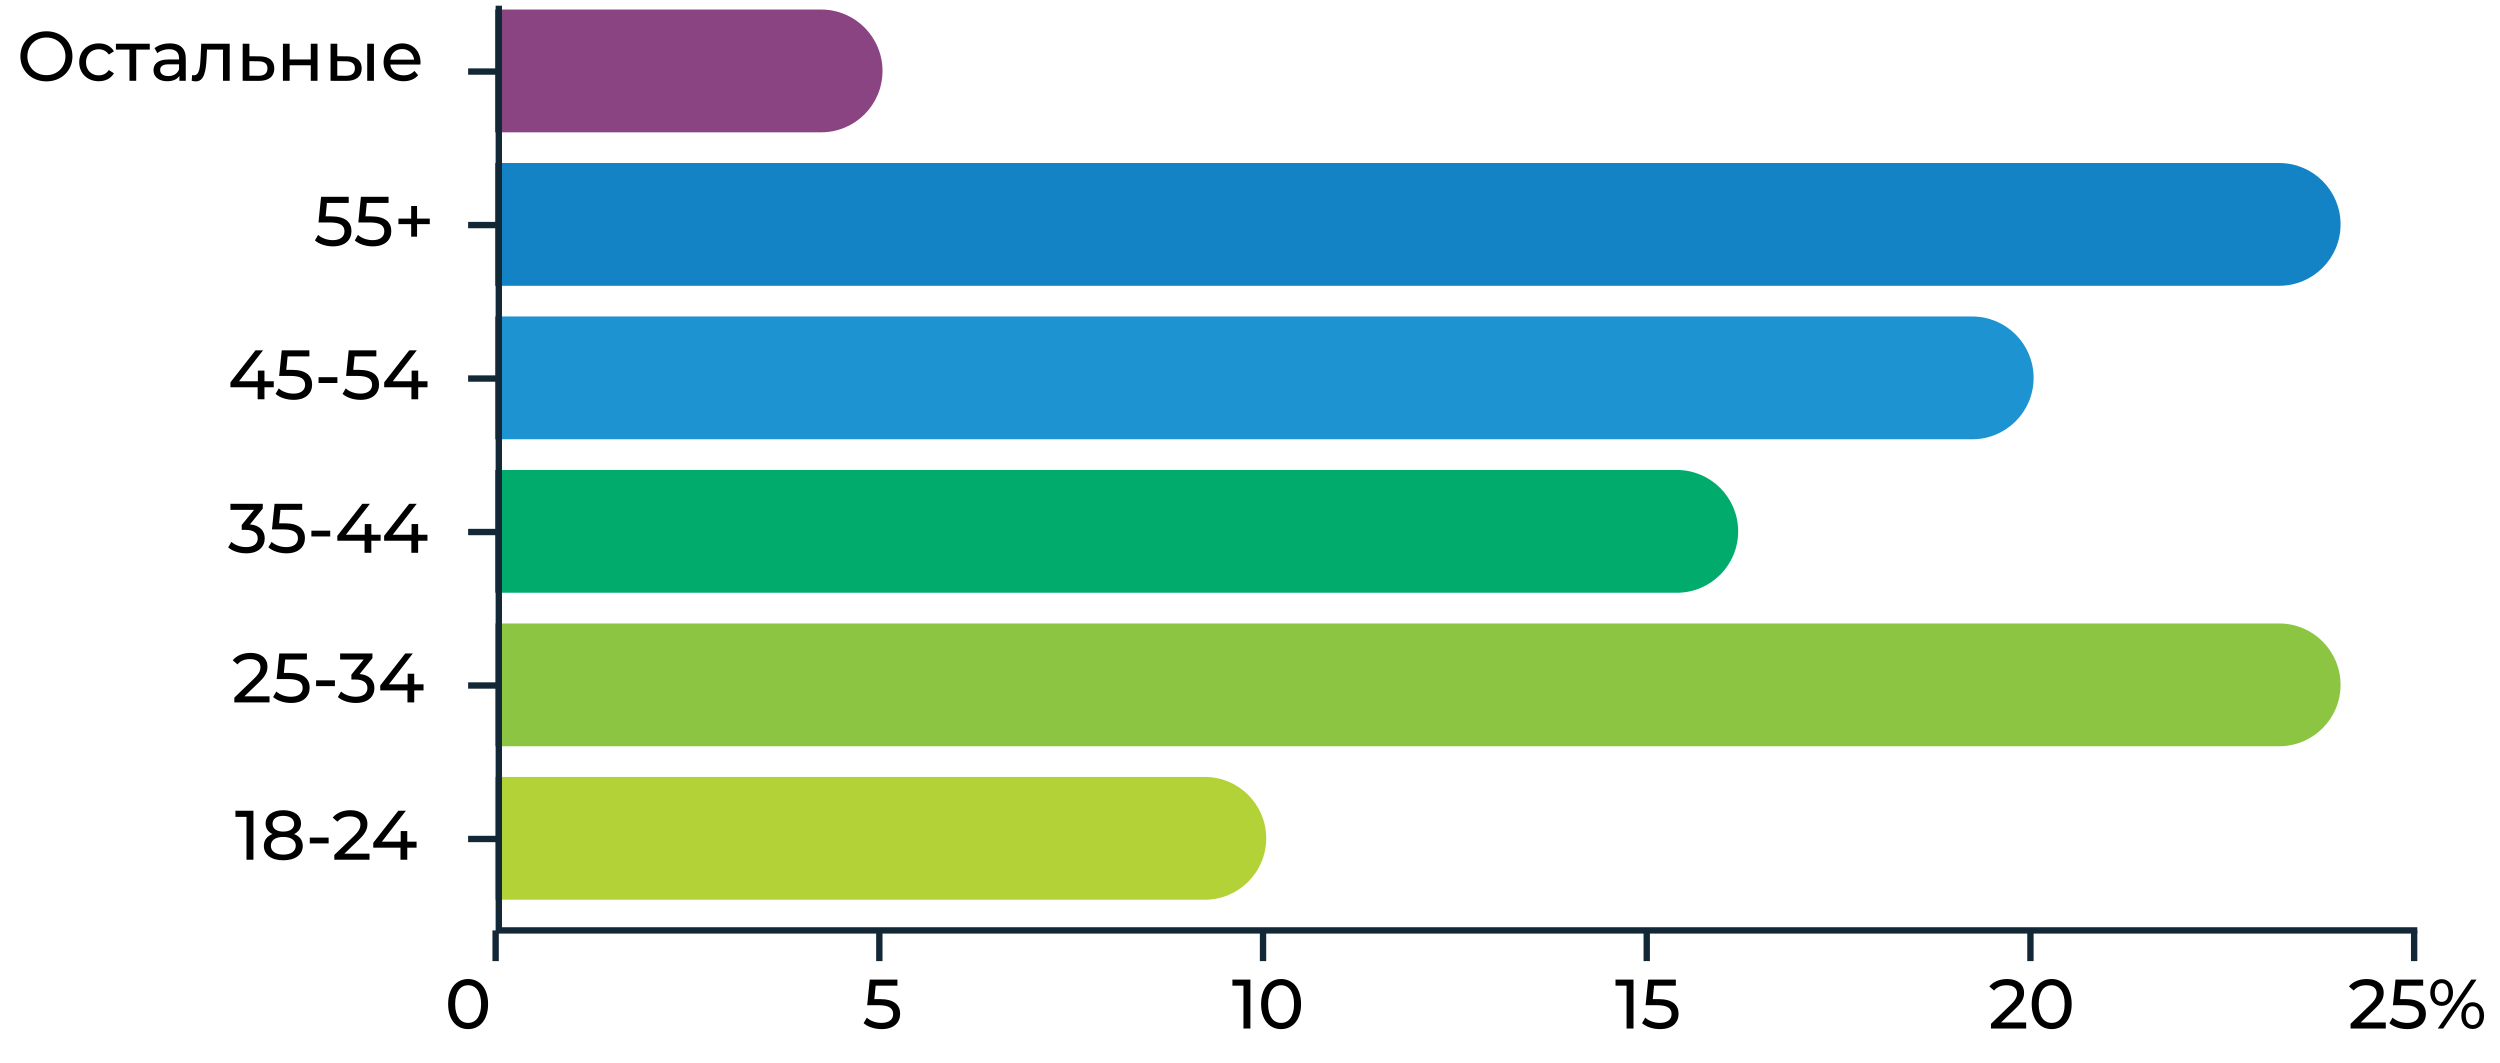
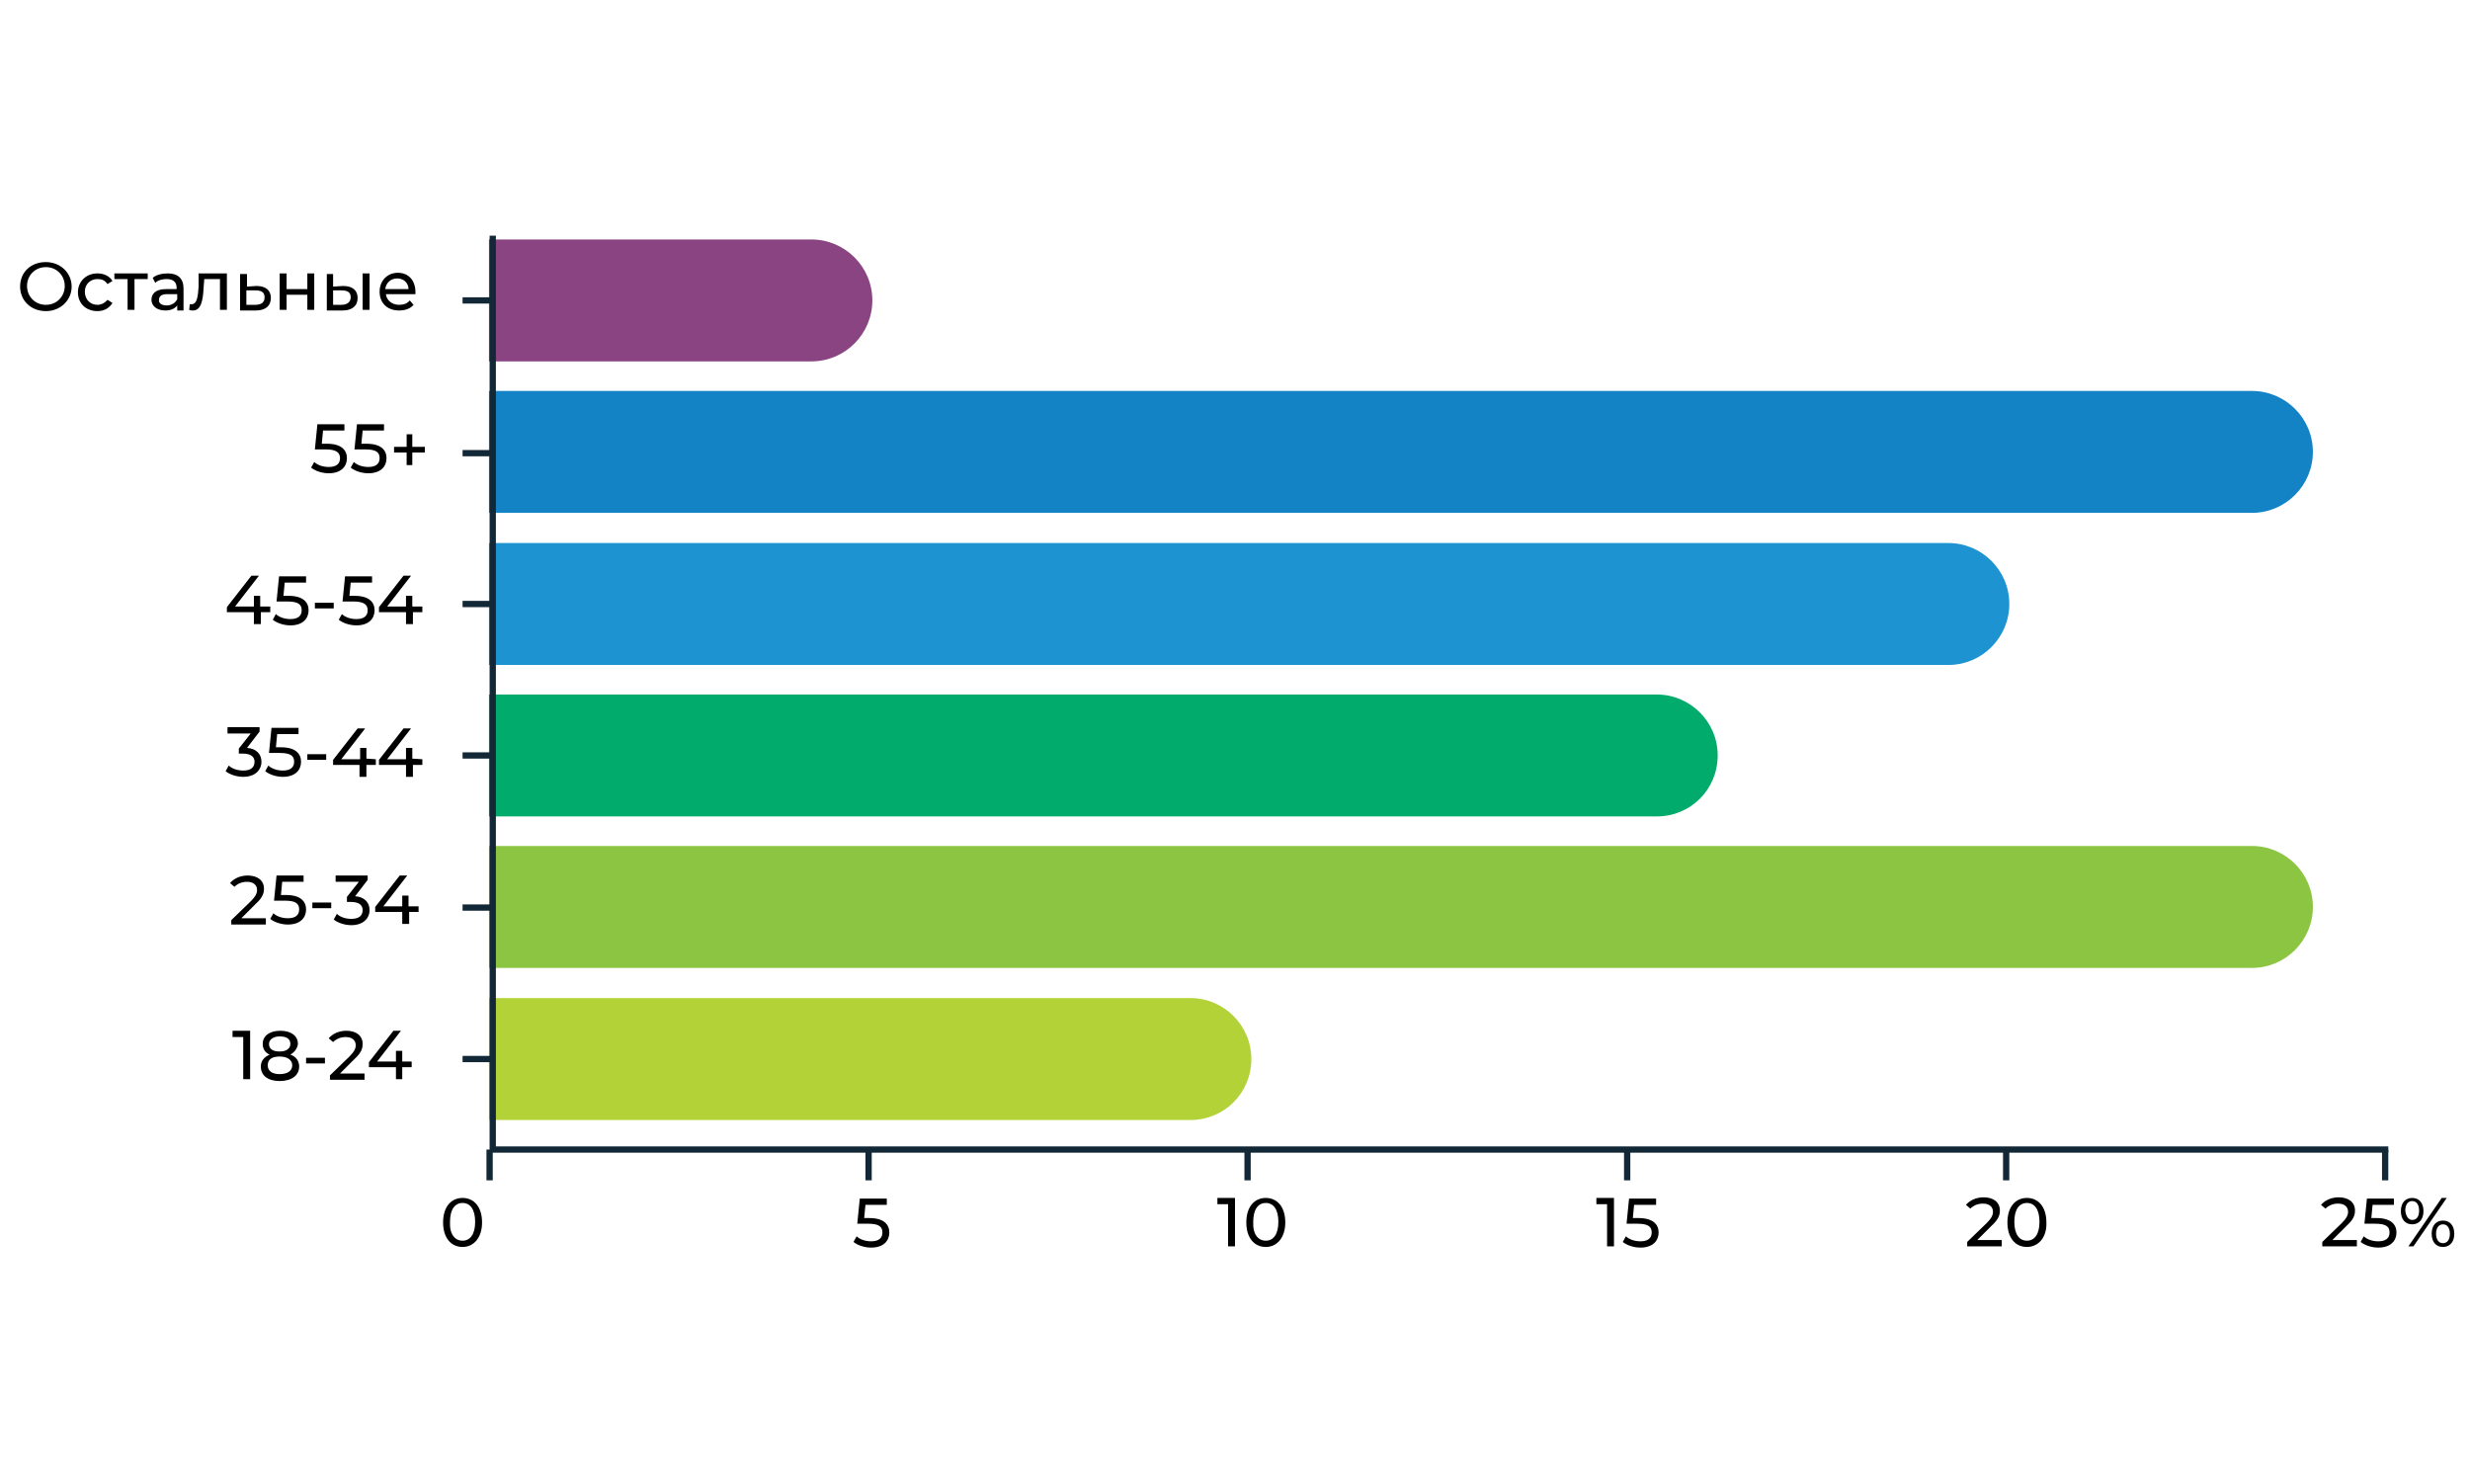
- <svg xmlns="http://www.w3.org/2000/svg" width="393" height="167" viewBox="0 0 393 167" fill="none">
-   <path d="M77.81 122.134H189.398C194.728 122.134 199.049 126.455 199.049 131.785C199.049 137.115 194.728 141.436 189.398 141.436H77.81V122.134Z" fill="#B2D237" />
-   <path d="M77.81 98.007H358.287C363.617 98.007 367.938 102.328 367.938 107.658C367.938 112.988 363.617 117.309 358.287 117.309H77.81V98.007Z" fill="#8CC541" />
-   <path d="M77.81 73.88H263.589C268.919 73.88 273.239 78.201 273.239 83.531C273.239 88.861 268.919 93.182 263.589 93.182H77.81V73.88Z" fill="#00AB6C" />
-   <path d="M77.81 49.753H310.033C315.363 49.753 319.684 54.074 319.684 59.404C319.684 64.734 315.363 69.055 310.033 69.055H77.81V49.753Z" fill="#1D93D1" />
-   <path d="M77.81 25.626H358.287C363.617 25.626 367.938 29.947 367.938 35.277C367.938 40.607 363.617 44.927 358.287 44.927H77.81V25.626Z" fill="#1383C6" />
-   <path d="M77.81 1.499H129.08C134.41 1.499 138.731 5.82 138.731 11.15C138.731 16.48 134.41 20.8 129.08 20.8H77.81V1.499Z" fill="#8A4482" />
-   <path d="M78.413 0.896V146.261H380.002" stroke="#122836" />
-   <path d="M73.593 161.778C71.789 161.778 70.447 160.348 70.447 157.84C70.447 155.332 71.789 153.902 73.593 153.902C75.386 153.902 76.728 155.332 76.728 157.84C76.728 160.348 75.386 161.778 73.593 161.778ZM73.593 160.799C74.792 160.799 75.628 159.809 75.628 157.84C75.628 155.871 74.792 154.881 73.593 154.881C72.383 154.881 71.547 155.871 71.547 157.84C71.547 159.809 72.383 160.799 73.593 160.799Z" fill="black" />
-   <path d="M37.012 127.45H39.839V135.15H38.75V128.407H37.012V127.45ZM46.231 131.113C47.111 131.454 47.595 132.092 47.595 132.972C47.595 134.369 46.407 135.238 44.526 135.238C42.656 135.238 41.479 134.369 41.479 132.972C41.479 132.092 41.963 131.443 42.832 131.113C42.128 130.783 41.754 130.211 41.754 129.452C41.754 128.165 42.865 127.362 44.526 127.362C46.198 127.362 47.32 128.165 47.32 129.452C47.32 130.211 46.935 130.783 46.231 131.113ZM44.526 128.253C43.492 128.253 42.843 128.726 42.843 129.496C42.843 130.255 43.47 130.728 44.526 130.728C45.593 130.728 46.242 130.255 46.242 129.496C46.242 128.726 45.56 128.253 44.526 128.253ZM44.526 134.347C45.747 134.347 46.495 133.808 46.495 132.939C46.495 132.092 45.747 131.564 44.526 131.564C43.305 131.564 42.579 132.092 42.579 132.939C42.579 133.808 43.305 134.347 44.526 134.347ZM48.701 132.587V131.674H51.66V132.587H48.701ZM54.137 134.193H58.086V135.15H52.553V134.402L55.688 131.377C56.502 130.585 56.656 130.101 56.656 129.617C56.656 128.825 56.095 128.341 55.017 128.341C54.192 128.341 53.521 128.605 53.048 129.177L52.3 128.528C52.894 127.791 53.917 127.362 55.116 127.362C56.722 127.362 57.756 128.187 57.756 129.507C57.756 130.255 57.536 130.926 56.491 131.927L54.137 134.193ZM65.485 132.312V133.258H64.022V135.15H62.955V133.258H58.676V132.488L62.614 127.45H63.802L60.029 132.312H62.988V130.64H64.022V132.312H65.485Z" fill="black" />
-   <path d="M38.422 109.463H42.37V110.42H36.837V109.672L39.972 106.647C40.786 105.855 40.941 105.371 40.941 104.887C40.941 104.095 40.38 103.611 39.301 103.611C38.477 103.611 37.806 103.875 37.333 104.447L36.584 103.798C37.178 103.061 38.202 102.632 39.401 102.632C41.007 102.632 42.041 103.457 42.041 104.777C42.041 105.525 41.821 106.196 40.776 107.197L38.422 109.463ZM45.475 105.789C47.774 105.789 48.676 106.746 48.676 108.11C48.676 109.441 47.73 110.508 45.761 110.508C44.672 110.508 43.594 110.156 42.934 109.573L43.44 108.704C43.957 109.188 44.815 109.529 45.75 109.529C46.916 109.529 47.576 108.99 47.576 108.154C47.576 107.285 47.026 106.746 45.244 106.746H43.495L43.902 102.72H48.247V103.677H44.826L44.617 105.789H45.475ZM49.69 107.857V106.944H52.649V107.857H49.69ZM56.535 105.954C58.075 106.097 58.856 106.966 58.856 108.154C58.856 109.452 57.9 110.508 55.941 110.508C54.842 110.508 53.764 110.156 53.114 109.573L53.62 108.704C54.138 109.188 54.995 109.529 55.941 109.529C57.096 109.529 57.757 109.001 57.757 108.165C57.757 107.351 57.173 106.823 55.853 106.823H55.237V106.053L57.173 103.677H53.467V102.72H58.548V103.468L56.535 105.954ZM66.581 107.582V108.528H65.118V110.42H64.051V108.528H59.772V107.758L63.71 102.72H64.898L61.125 107.582H64.084V105.91H65.118V107.582H66.581Z" fill="black" />
-   <path d="M39.294 82.43C40.834 82.573 41.615 83.442 41.615 84.63C41.615 85.928 40.658 86.984 38.7 86.984C37.6 86.984 36.522 86.632 35.873 86.049L36.379 85.18C36.896 85.664 37.754 86.005 38.7 86.005C39.855 86.005 40.515 85.477 40.515 84.641C40.515 83.827 39.932 83.299 38.612 83.299H37.996V82.529L39.932 80.153H36.225V79.196H41.307V79.944L39.294 82.43ZM44.734 82.265C47.033 82.265 47.935 83.222 47.935 84.586C47.935 85.917 46.989 86.984 45.02 86.984C43.931 86.984 42.853 86.632 42.193 86.049L42.699 85.18C43.216 85.664 44.074 86.005 45.009 86.005C46.175 86.005 46.835 85.466 46.835 84.63C46.835 83.761 46.285 83.222 44.503 83.222H42.754L43.161 79.196H47.506V80.153H44.085L43.876 82.265H44.734ZM48.949 84.333V83.42H51.908V84.333H48.949ZM59.835 84.058V85.004H58.372V86.896H57.305V85.004H53.026V84.234L56.964 79.196H58.152L54.379 84.058H57.338V82.386H58.372V84.058H59.835ZM67.194 84.058V85.004H65.731V86.896H64.664V85.004H60.385V84.234L64.323 79.196H65.511L61.738 84.058H64.697V82.386H65.731V84.058H67.194Z" fill="black" />
-   <path d="M43.035 59.931V60.877H41.572V62.769H40.505V60.877H36.225V60.107L40.163 55.069H41.352L37.578 59.931H40.538V58.259H41.572V59.931H43.035ZM45.862 58.138C48.161 58.138 49.063 59.095 49.063 60.459C49.063 61.79 48.117 62.857 46.148 62.857C45.059 62.857 43.981 62.505 43.321 61.922L43.827 61.053C44.344 61.537 45.202 61.878 46.137 61.878C47.303 61.878 47.963 61.339 47.963 60.503C47.963 59.634 47.413 59.095 45.631 59.095H43.882L44.289 55.069H48.634V56.026H45.213L45.004 58.138H45.862ZM50.077 60.206V59.293H53.036V60.206H50.077ZM56.389 58.138C58.688 58.138 59.59 59.095 59.59 60.459C59.59 61.79 58.644 62.857 56.675 62.857C55.586 62.857 54.508 62.505 53.848 61.922L54.354 61.053C54.871 61.537 55.729 61.878 56.664 61.878C57.83 61.878 58.49 61.339 58.49 60.503C58.49 59.634 57.94 59.095 56.158 59.095H54.409L54.816 55.069H59.161V56.026H55.74L55.531 58.138H56.389ZM67.204 59.931V60.877H65.741V62.769H64.674V60.877H60.395V60.107L64.333 55.069H65.521L61.748 59.931H64.707V58.259H65.741V59.931H67.204Z" fill="black" />
-   <path d="M52.047 34.011C54.346 34.011 55.248 34.968 55.248 36.332C55.248 37.663 54.302 38.73 52.333 38.73C51.244 38.73 50.166 38.378 49.506 37.795L50.012 36.926C50.529 37.41 51.387 37.751 52.322 37.751C53.488 37.751 54.148 37.212 54.148 36.376C54.148 35.507 53.598 34.968 51.816 34.968H50.067L50.474 30.942H54.819V31.899H51.398L51.189 34.011H52.047ZM58.31 34.011C60.609 34.011 61.511 34.968 61.511 36.332C61.511 37.663 60.565 38.73 58.596 38.73C57.507 38.73 56.429 38.378 55.769 37.795L56.275 36.926C56.792 37.41 57.65 37.751 58.585 37.751C59.751 37.751 60.411 37.212 60.411 36.376C60.411 35.507 59.861 34.968 58.079 34.968H56.33L56.737 30.942H61.082V31.899H57.661L57.452 34.011H58.31ZM67.563 34.363V35.232H65.561V37.201H64.637V35.232H62.635V34.363H64.637V32.383H65.561V34.363H67.563Z" fill="black" />
-   <path d="M7.308 12.793C4.943 12.793 3.205 11.11 3.205 8.855C3.205 6.6 4.943 4.917 7.308 4.917C9.651 4.917 11.389 6.589 11.389 8.855C11.389 11.121 9.651 12.793 7.308 12.793ZM7.308 11.814C9.013 11.814 10.289 10.56 10.289 8.855C10.289 7.15 9.013 5.896 7.308 5.896C5.581 5.896 4.305 7.15 4.305 8.855C4.305 10.56 5.581 11.814 7.308 11.814ZM15.532 12.771C13.739 12.771 12.452 11.528 12.452 9.79C12.452 8.052 13.739 6.82 15.532 6.82C16.577 6.82 17.446 7.249 17.908 8.063L17.105 8.58C16.731 8.008 16.159 7.744 15.521 7.744C14.377 7.744 13.519 8.547 13.519 9.79C13.519 11.055 14.377 11.847 15.521 11.847C16.159 11.847 16.731 11.583 17.105 11.011L17.908 11.517C17.446 12.331 16.577 12.771 15.532 12.771ZM23.545 6.875V7.799H21.411V12.705H20.355V7.799H18.221V6.875H23.545ZM26.704 6.82C28.299 6.82 29.201 7.59 29.201 9.185V12.705H28.2V11.935C27.848 12.463 27.199 12.771 26.286 12.771C24.966 12.771 24.13 12.067 24.13 11.055C24.13 10.12 24.735 9.35 26.473 9.35H28.145V9.141C28.145 8.25 27.628 7.733 26.583 7.733C25.89 7.733 25.186 7.975 24.735 8.36L24.295 7.568C24.9 7.084 25.769 6.82 26.704 6.82ZM26.462 11.957C27.254 11.957 27.881 11.594 28.145 10.923V10.109H26.517C25.472 10.109 25.175 10.516 25.175 11.011C25.175 11.594 25.659 11.957 26.462 11.957ZM31.631 6.875H36.108V12.705H35.052V7.799H32.544L32.478 9.097C32.379 11.154 32.104 12.793 30.784 12.793C30.586 12.793 30.377 12.76 30.135 12.694L30.201 11.803C30.3 11.825 30.388 11.836 30.465 11.836C31.411 11.836 31.455 10.406 31.532 9.031L31.631 6.875ZM40.844 8.855C42.33 8.866 43.121 9.559 43.121 10.758C43.121 12.023 42.242 12.727 40.679 12.716L38.15 12.705V6.875H39.206V8.844L40.844 8.855ZM40.592 11.913C41.548 11.924 42.044 11.528 42.044 10.747C42.044 9.977 41.559 9.647 40.592 9.636L39.206 9.614V11.902L40.592 11.913ZM44.477 12.705V6.875H45.533V9.35H48.855V6.875H49.911V12.705H48.855V10.263H45.533V12.705H44.477ZM54.593 8.855C56.067 8.866 56.859 9.559 56.859 10.758C56.859 12.023 55.979 12.727 54.417 12.716L51.964 12.705V6.875H53.02V8.844L54.593 8.855ZM57.728 12.705V6.875H58.784V12.705H57.728ZM54.34 11.913C55.286 11.924 55.792 11.528 55.792 10.747C55.792 9.977 55.297 9.647 54.34 9.636L53.02 9.614V11.902L54.34 11.913ZM66.106 9.823C66.106 9.911 66.095 10.043 66.084 10.142H61.354C61.486 11.165 62.311 11.847 63.466 11.847C64.148 11.847 64.72 11.616 65.149 11.143L65.732 11.825C65.204 12.441 64.401 12.771 63.433 12.771C61.552 12.771 60.298 11.528 60.298 9.79C60.298 8.063 61.541 6.82 63.224 6.82C64.907 6.82 66.106 8.03 66.106 9.823ZM63.224 7.711C62.212 7.711 61.464 8.393 61.354 9.383H65.094C64.984 8.404 64.247 7.711 63.224 7.711Z" fill="black" />
-   <path d="M138.301 157.059C140.6 157.059 141.502 158.016 141.502 159.38C141.502 160.711 140.556 161.778 138.587 161.778C137.498 161.778 136.42 161.426 135.76 160.843L136.266 159.974C136.783 160.458 137.641 160.799 138.576 160.799C139.742 160.799 140.402 160.26 140.402 159.424C140.402 158.555 139.852 158.016 138.07 158.016H136.321L136.728 153.99H141.073V154.947H137.652L137.443 157.059H138.301Z" fill="black" />
-   <path d="M193.734 153.99H196.561V161.69H195.472V154.947H193.734V153.99ZM201.391 161.778C199.587 161.778 198.245 160.348 198.245 157.84C198.245 155.332 199.587 153.902 201.391 153.902C203.184 153.902 204.526 155.332 204.526 157.84C204.526 160.348 203.184 161.778 201.391 161.778ZM201.391 160.799C202.59 160.799 203.426 159.809 203.426 157.84C203.426 155.871 202.59 154.881 201.391 154.881C200.181 154.881 199.345 155.871 199.345 157.84C199.345 159.809 200.181 160.799 201.391 160.799Z" fill="black" />
-   <path d="M253.959 153.99H256.786V161.69H255.697V154.947H253.959V153.99ZM260.67 157.059C262.969 157.059 263.871 158.016 263.871 159.38C263.871 160.711 262.925 161.778 260.956 161.778C259.867 161.778 258.789 161.426 258.129 160.843L258.635 159.974C259.152 160.458 260.01 160.799 260.945 160.799C262.111 160.799 262.771 160.26 262.771 159.424C262.771 158.555 262.221 158.016 260.439 158.016H258.69L259.097 153.99H263.442V154.947H260.021L259.812 157.059H260.67Z" fill="black" />
-   <path d="M314.563 160.733H318.512V161.69H312.979V160.942L316.114 157.917C316.928 157.125 317.082 156.641 317.082 156.157C317.082 155.365 316.521 154.881 315.443 154.881C314.618 154.881 313.947 155.145 313.474 155.717L312.726 155.068C313.32 154.331 314.343 153.902 315.542 153.902C317.148 153.902 318.182 154.727 318.182 156.047C318.182 156.795 317.962 157.466 316.917 158.467L314.563 160.733ZM322.53 161.778C320.726 161.778 319.384 160.348 319.384 157.84C319.384 155.332 320.726 153.902 322.53 153.902C324.323 153.902 325.665 155.332 325.665 157.84C325.665 160.348 324.323 161.778 322.53 161.778ZM322.53 160.799C323.729 160.799 324.565 159.809 324.565 157.84C324.565 155.871 323.729 154.881 322.53 154.881C321.32 154.881 320.484 155.871 320.484 157.84C320.484 159.809 321.32 160.799 322.53 160.799Z" fill="black" />
-   <path d="M371.095 160.733H375.044V161.69H369.511V160.942L372.646 157.917C373.46 157.125 373.614 156.641 373.614 156.157C373.614 155.365 373.053 154.881 371.975 154.881C371.15 154.881 370.479 155.145 370.006 155.717L369.258 155.068C369.852 154.331 370.875 153.902 372.074 153.902C373.68 153.902 374.714 154.727 374.714 156.047C374.714 156.795 374.494 157.466 373.449 158.467L371.095 160.733ZM378.148 157.059C380.447 157.059 381.349 158.016 381.349 159.38C381.349 160.711 380.403 161.778 378.434 161.778C377.345 161.778 376.267 161.426 375.607 160.843L376.113 159.974C376.63 160.458 377.488 160.799 378.423 160.799C379.589 160.799 380.249 160.26 380.249 159.424C380.249 158.555 379.699 158.016 377.917 158.016H376.168L376.575 153.99H380.92V154.947H377.499L377.29 157.059H378.148ZM383.829 158.126C382.762 158.126 382.036 157.279 382.036 156.025C382.036 154.771 382.762 153.924 383.829 153.924C384.896 153.924 385.611 154.76 385.611 156.025C385.611 157.29 384.896 158.126 383.829 158.126ZM383.213 161.69L388.471 153.99H389.318L384.06 161.69H383.213ZM383.829 157.499C384.5 157.499 384.907 156.949 384.907 156.025C384.907 155.101 384.5 154.551 383.829 154.551C383.169 154.551 382.751 155.112 382.751 156.025C382.751 156.938 383.169 157.499 383.829 157.499ZM388.702 161.756C387.635 161.756 386.92 160.909 386.92 159.655C386.92 158.401 387.635 157.554 388.702 157.554C389.769 157.554 390.495 158.401 390.495 159.655C390.495 160.909 389.769 161.756 388.702 161.756ZM388.702 161.129C389.362 161.129 389.78 160.568 389.78 159.655C389.78 158.742 389.362 158.181 388.702 158.181C388.031 158.181 387.624 158.731 387.624 159.655C387.624 160.579 388.031 161.129 388.702 161.129Z" fill="black" />
-   <line x1="138.231" y1="151.087" x2="138.231" y2="146.261" stroke="#122836" />
-   <line x1="77.913" y1="151.087" x2="77.913" y2="146.261" stroke="#122836" />
-   <line x1="73.588" y1="35.38" x2="78.413" y2="35.38" stroke="#122836" />
-   <line x1="73.588" y1="59.507" x2="78.413" y2="59.507" stroke="#122836" />
-   <line x1="73.588" y1="83.634" x2="78.413" y2="83.634" stroke="#122836" />
-   <line x1="73.588" y1="107.761" x2="78.413" y2="107.761" stroke="#122836" />
-   <line x1="73.588" y1="131.888" x2="78.413" y2="131.888" stroke="#122836" />
-   <line x1="73.588" y1="11.25" x2="78.413" y2="11.25" stroke="#122836" />
-   <line x1="198.549" y1="151.087" x2="198.549" y2="146.261" stroke="#122836" />
-   <line x1="258.866" y1="151.087" x2="258.866" y2="146.261" stroke="#122836" />
-   <line x1="319.184" y1="151.087" x2="319.184" y2="146.261" stroke="#122836" />
-   <line x1="379.502" y1="151.087" x2="379.502" y2="146.261" stroke="#122836" />
+ <svg xmlns="http://www.w3.org/2000/svg" version="1.1" id="Layer_1" x="0px" y="0px" viewBox="0 0 393 236" style="enable-background:new 0 0 393 236;" xml:space="preserve">
+   <style type="text/css">
+ 	.st0{fill:#B2D237;}
+ 	.st1{fill:#8CC541;}
+ 	.st2{fill:#00AB6C;}
+ 	.st3{fill:#1D93D1;}
+ 	.st4{fill:#1383C6;}
+ 	.st5{fill:#8A4482;}
+ 	.st6{fill:none;stroke:#122836;}
+ </style>
+   <g>
+     <path class="st0" d="M77.8,158.8h111.6c5.3,0,9.7,4.3,9.7,9.7s-4.3,9.7-9.7,9.7H77.8V158.8z" />
+     <path class="st1" d="M77.8,134.6h280.5c5.3,0,9.7,4.3,9.7,9.7c0,5.3-4.3,9.7-9.7,9.7H77.8V134.6z" />
+     <path class="st2" d="M77.8,110.5h185.8c5.3,0,9.7,4.3,9.7,9.7s-4.3,9.7-9.7,9.7H77.8V110.5z" />
+     <path class="st3" d="M77.8,86.4H310c5.3,0,9.7,4.3,9.7,9.7c0,5.3-4.3,9.7-9.7,9.7H77.8V86.4z" />
+     <path class="st4" d="M77.8,62.2h280.5c5.3,0,9.7,4.3,9.7,9.7c0,5.3-4.3,9.7-9.7,9.7H77.8V62.2z" />
+     <path class="st5" d="M77.8,38.1h51.3c5.3,0,9.7,4.3,9.7,9.7c0,5.3-4.3,9.7-9.7,9.7H77.8V38.1z" />
+     <path class="st6" d="M78.4,37.5v145.4H380" />
+     <path d="M73.6,198.4c-1.8,0-3.1-1.4-3.1-3.9s1.3-3.9,3.1-3.9c1.8,0,3.1,1.4,3.1,3.9C76.7,196.9,75.4,198.4,73.6,198.4z M73.6,197.4   c1.2,0,2-1,2-3s-0.8-3-2-3s-2,1-2,3C71.5,196.4,72.4,197.4,73.6,197.4z" />
+     <path d="M37,164h2.8v7.7h-1.1V165H37V164z M46.2,167.8c0.9,0.3,1.4,1,1.4,1.9c0,1.4-1.2,2.3-3.1,2.3c-1.9,0-3-0.9-3-2.3   c0-0.9,0.5-1.5,1.4-1.9c-0.7-0.3-1.1-0.9-1.1-1.7c0-1.3,1.1-2.1,2.8-2.1s2.8,0.8,2.8,2.1C47.3,166.8,46.9,167.4,46.2,167.8z    M44.5,164.9c-1,0-1.7,0.5-1.7,1.2c0,0.8,0.6,1.2,1.7,1.2c1.1,0,1.7-0.5,1.7-1.2C46.2,165.3,45.6,164.9,44.5,164.9z M44.5,170.9   c1.2,0,2-0.5,2-1.4c0-0.8-0.7-1.4-2-1.4s-1.9,0.5-1.9,1.4S43.3,170.9,44.5,170.9z M48.7,169.2v-0.9h3v0.9H48.7z M54.1,170.8H58v1   h-5.5v-0.7l3.1-3c0.8-0.8,1-1.3,1-1.8c0-0.8-0.6-1.3-1.6-1.3c-0.8,0-1.5,0.3-2,0.8l-0.7-0.6c0.6-0.7,1.6-1.2,2.8-1.2   c1.6,0,2.6,0.8,2.6,2.1c0,0.7-0.2,1.4-1.3,2.4L54.1,170.8z M65.5,168.9v0.9H64v1.9h-1v-1.9h-4.3V169l3.9-5h1.2l-3.8,4.9h3v-1.7h1   v1.7L65.5,168.9L65.5,168.9z" />
+     <path d="M38.4,146.1h3.9v1h-5.5v-0.7l3.1-3c0.8-0.8,1-1.3,1-1.8c0-0.8-0.6-1.3-1.6-1.3c-0.8,0-1.5,0.3-2,0.8l-0.7-0.6   c0.6-0.7,1.6-1.2,2.8-1.2c1.6,0,2.6,0.8,2.6,2.1c0,0.7-0.2,1.4-1.3,2.4L38.4,146.1z M45.5,142.4c2.3,0,3.2,1,3.2,2.3   s-0.9,2.4-2.9,2.4c-1.1,0-2.2-0.4-2.8-0.9l0.5-0.9c0.5,0.5,1.4,0.8,2.3,0.8c1.2,0,1.8-0.5,1.8-1.4s-0.5-1.4-2.3-1.4h-1.7l0.4-4h4.3   v1h-3.4l-0.2,2.1L45.5,142.4L45.5,142.4z M49.7,144.5v-0.9h3v0.9H49.7z M56.5,142.6c1.5,0.1,2.3,1,2.3,2.2c0,1.3-1,2.4-2.9,2.4   c-1.1,0-2.2-0.4-2.8-0.9l0.5-0.9c0.5,0.5,1.4,0.8,2.3,0.8c1.2,0,1.8-0.5,1.8-1.4c0-0.8-0.6-1.3-1.9-1.3h-0.6v-0.8l1.9-2.4h-3.7v-1   h5.1v0.7L56.5,142.6z M66.6,144.2v0.9h-1.5v1.9H64v-1.9h-4.3v-0.8l3.9-5h1.2l-3.8,4.9h3v-1.7h1v1.7L66.6,144.2L66.6,144.2z" />
+     <path d="M39.3,119c1.5,0.1,2.3,1,2.3,2.2c0,1.3-1,2.4-2.9,2.4c-1.1,0-2.2-0.4-2.8-0.9l0.5-0.9c0.5,0.5,1.4,0.8,2.3,0.8   c1.2,0,1.8-0.5,1.8-1.4c0-0.8-0.6-1.3-1.9-1.3H38v-0.8l1.9-2.4h-3.7v-1h5.1v0.7L39.3,119z M44.7,118.9c2.3,0,3.2,1,3.2,2.3   s-0.9,2.4-2.9,2.4c-1.1,0-2.2-0.4-2.8-0.9l0.5-0.9c0.5,0.5,1.4,0.8,2.3,0.8c1.2,0,1.8-0.5,1.8-1.4s-0.5-1.4-2.3-1.4h-1.7l0.4-4h4.3   v1h-3.4l-0.2,2.1L44.7,118.9L44.7,118.9z M48.9,120.9v-0.9h3v0.9H48.9z M59.8,120.8v0.9h-1.5v1.9h-1.1v-1.9H53v-0.8l3.9-5h1.2   l-3.8,4.9h3V119h1v1.7L59.8,120.8L59.8,120.8z M67.2,120.8v0.9h-1.5v1.9h-1.1v-1.9h-4.3v-0.8l3.9-5h1.2l-3.8,4.9h3V119h1v1.7   L67.2,120.8L67.2,120.8z" />
+     <path d="M43,96.5v0.9h-1.5v1.9h-1.1v-1.9h-4.3v-0.8l3.9-5h1.2l-3.8,4.9h3v-1.7h1v1.7L43,96.5L43,96.5z M45.9,94.8   c2.3,0,3.2,1,3.2,2.3c0,1.3-0.9,2.4-2.9,2.4c-1.1,0-2.2-0.4-2.8-0.9l0.5-0.9c0.5,0.5,1.4,0.8,2.3,0.8c1.2,0,1.8-0.5,1.8-1.4   s-0.5-1.4-2.3-1.4H44l0.4-4h4.3v1h-3.4l-0.2,2.1L45.9,94.8L45.9,94.8z M50.1,96.8v-0.9h3v0.9H50.1z M56.4,94.8c2.3,0,3.2,1,3.2,2.3   c0,1.3-0.9,2.4-2.9,2.4c-1.1,0-2.2-0.4-2.8-0.9l0.5-0.9c0.5,0.5,1.4,0.8,2.3,0.8c1.2,0,1.8-0.5,1.8-1.4s-0.6-1.4-2.3-1.4h-1.7   l0.4-4h4.3v1h-3.4l-0.2,2.1L56.4,94.8L56.4,94.8z M67.2,96.5v0.9h-1.5v1.9h-1.1v-1.9h-4.3v-0.8l3.9-5h1.2l-3.8,4.9h3v-1.7h1v1.7   L67.2,96.5L67.2,96.5z" />
+     <path d="M52,70.6c2.3,0,3.2,1,3.2,2.3s-0.9,2.4-2.9,2.4c-1.1,0-2.2-0.4-2.8-0.9l0.5-0.9c0.5,0.5,1.4,0.8,2.3,0.8   c1.2,0,1.8-0.5,1.8-1.4c0-0.9-0.6-1.4-2.3-1.4h-1.7l0.4-4h4.3v1h-3.4l-0.2,2.1H52z M58.3,70.6c2.3,0,3.2,1,3.2,2.3   s-0.9,2.4-2.9,2.4c-1.1,0-2.2-0.4-2.8-0.9l0.5-0.9c0.5,0.5,1.4,0.8,2.3,0.8c1.2,0,1.8-0.5,1.8-1.4c0-0.9-0.5-1.4-2.3-1.4h-1.7   l0.4-4h4.3v1h-3.4l-0.2,2.1H58.3z M67.6,71.1v0.9h-2v2h-0.9v-2h-2v-0.9h2v-2h0.9v2H67.6z" />
+     <path d="M7.3,49.5c-2.4,0-4.1-1.7-4.1-3.9c0-2.3,1.7-3.9,4.1-3.9c2.3,0,4.1,1.7,4.1,3.9C11.4,47.7,9.7,49.5,7.3,49.5z M7.3,48.5   c1.7,0,3-1.3,3-3s-1.3-3-3-3s-3,1.3-3,3C4.3,47.2,5.6,48.5,7.3,48.5z M15.5,49.5c-1.8,0-3.1-1.2-3.1-3c0-1.7,1.3-3,3.1-3   c1,0,1.9,0.4,2.4,1.2l-0.8,0.5c-0.4-0.6-0.9-0.8-1.6-0.8c-1.1,0-2,0.8-2,2c0,1.3,0.9,2.1,2,2.1c0.6,0,1.2-0.3,1.6-0.8l0.8,0.5   C17.4,49,16.6,49.5,15.5,49.5z M23.5,43.5v0.9h-2.1v4.9h-1.1v-4.9h-2.1v-0.9H23.5z M26.7,43.5c1.6,0,2.5,0.8,2.5,2.4v3.5h-1v-0.8   c-0.4,0.5-1,0.8-1.9,0.8c-1.3,0-2.2-0.7-2.2-1.7c0-0.9,0.6-1.7,2.3-1.7h1.7v-0.2c0-0.9-0.5-1.4-1.6-1.4c-0.7,0-1.4,0.2-1.8,0.6   l-0.4-0.8C24.9,43.7,25.8,43.5,26.7,43.5z M26.5,48.6c0.8,0,1.4-0.4,1.7-1v-0.8h-1.6c-1,0-1.3,0.4-1.3,0.9   C25.2,48.2,25.7,48.6,26.5,48.6z M31.6,43.5h4.5v5.8H35v-4.9h-2.5l-0.1,1.3c-0.1,2.1-0.4,3.7-1.7,3.7c-0.2,0-0.4,0-0.6-0.1l0.1-0.9   c0.1,0,0.2,0,0.3,0c0.9,0,1-1.4,1.1-2.8V43.5z M40.8,45.5c1.5,0,2.3,0.7,2.3,1.9c0,1.3-0.9,2-2.4,2h-2.5v-5.8h1.1v2L40.8,45.5z    M40.6,48.5c1,0,1.5-0.4,1.5-1.2c0-0.8-0.5-1.1-1.5-1.1h-1.4v2.3L40.6,48.5z M44.5,49.3v-5.8h1.1V46h3.3v-2.5H50v5.8h-1.1v-2.4   h-3.3v2.4H44.5z M54.6,45.5c1.5,0,2.3,0.7,2.3,1.9c0,1.3-0.9,2-2.4,2H52v-5.8h1v2L54.6,45.5z M57.7,49.3v-5.8h1.1v5.8H57.7z    M54.3,48.5c0.9,0,1.5-0.4,1.5-1.2c0-0.8-0.5-1.1-1.5-1.1H53v2.3L54.3,48.5z M66.1,46.5c0,0.1,0,0.2,0,0.3h-4.7   c0.1,1,1,1.7,2.1,1.7c0.7,0,1.3-0.2,1.7-0.7l0.6,0.7c-0.5,0.6-1.3,0.9-2.3,0.9c-1.9,0-3.1-1.2-3.1-3c0-1.7,1.2-3,2.9-3   S66.1,44.6,66.1,46.5z M63.2,44.3c-1,0-1.8,0.7-1.9,1.7H65C65,45,64.2,44.3,63.2,44.3z" />
+     <path d="M138.3,193.8c2.3,0,3.2,1,3.2,2.3s-0.9,2.4-2.9,2.4c-1.1,0-2.2-0.4-2.8-0.9l0.5-0.9c0.5,0.5,1.4,0.8,2.3,0.8   c1.2,0,1.8-0.5,1.8-1.4s-0.5-1.4-2.3-1.4h-1.7l0.4-4h4.3v1h-3.4l-0.2,2.1L138.3,193.8L138.3,193.8z" />
+     <path d="M193.7,190.6h2.8v7.7h-1.1v-6.7h-1.7V190.6z M201.4,198.4c-1.8,0-3.1-1.4-3.1-3.9s1.3-3.9,3.1-3.9s3.1,1.4,3.1,3.9   C204.5,196.9,203.2,198.4,201.4,198.4z M201.4,197.4c1.2,0,2-1,2-3s-0.8-3-2-3s-2,1-2,3C199.3,196.4,200.2,197.4,201.4,197.4z" />
+     <path d="M254,190.6h2.8v7.7h-1.1v-6.7H254V190.6z M260.7,193.8c2.3,0,3.2,1,3.2,2.3s-0.9,2.4-2.9,2.4c-1.1,0-2.2-0.4-2.8-0.9   l0.5-0.9c0.5,0.5,1.4,0.8,2.3,0.8c1.2,0,1.8-0.5,1.8-1.4s-0.5-1.4-2.3-1.4h-1.7l0.4-4h4.3v1H260l-0.2,2.1L260.7,193.8L260.7,193.8z   " />
+     <path d="M314.6,197.3h3.9v1H313v-0.7l3.1-3c0.8-0.8,1-1.3,1-1.8c0-0.8-0.6-1.3-1.6-1.3c-0.8,0-1.5,0.3-2,0.8l-0.7-0.6   c0.6-0.7,1.6-1.2,2.8-1.2c1.6,0,2.6,0.8,2.6,2.1c0,0.7-0.2,1.4-1.3,2.4L314.6,197.3z M322.5,198.4c-1.8,0-3.1-1.4-3.1-3.9   s1.3-3.9,3.1-3.9c1.8,0,3.1,1.4,3.1,3.9C325.7,196.9,324.3,198.4,322.5,198.4z M322.5,197.4c1.2,0,2-1,2-3s-0.8-3-2-3s-2,1-2,3   S321.3,197.4,322.5,197.4z" />
+     <path d="M371.1,197.3h3.9v1h-5.5v-0.7l3.1-3c0.8-0.8,1-1.3,1-1.8c0-0.8-0.6-1.3-1.6-1.3c-0.8,0-1.5,0.3-2,0.8l-0.7-0.6   c0.6-0.7,1.6-1.2,2.8-1.2c1.6,0,2.6,0.8,2.6,2.1c0,0.7-0.2,1.4-1.3,2.4L371.1,197.3z M378.1,193.8c2.3,0,3.2,1,3.2,2.3   s-0.9,2.4-2.9,2.4c-1.1,0-2.2-0.4-2.8-0.9l0.5-0.9c0.5,0.5,1.4,0.8,2.3,0.8c1.2,0,1.8-0.5,1.8-1.4s-0.5-1.4-2.3-1.4h-1.7l0.4-4h4.3   v1h-3.4l-0.2,2.1L378.1,193.8L378.1,193.8z M383.8,194.8c-1.1,0-1.8-0.8-1.8-2.1s0.7-2.1,1.8-2.1c1.1,0,1.8,0.8,1.8,2.1   S384.9,194.8,383.8,194.8z M383.2,198.3l5.3-7.7h0.8l-5.3,7.7H383.2z M383.8,194.1c0.7,0,1.1-0.5,1.1-1.5c0-0.9-0.4-1.5-1.1-1.5   s-1.1,0.6-1.1,1.5C382.8,193.5,383.2,194.1,383.8,194.1z M388.7,198.4c-1.1,0-1.8-0.8-1.8-2.1s0.7-2.1,1.8-2.1   c1.1,0,1.8,0.8,1.8,2.1S389.8,198.4,388.7,198.4z M388.7,197.8c0.7,0,1.1-0.6,1.1-1.5s-0.4-1.5-1.1-1.5s-1.1,0.6-1.1,1.5   S388,197.8,388.7,197.8z" />
+     <line class="st6" x1="138.2" y1="187.8" x2="138.2" y2="182.9" />
+     <line class="st6" x1="77.9" y1="187.8" x2="77.9" y2="182.9" />
+     <line class="st6" x1="73.6" y1="72.1" x2="78.4" y2="72.1" />
+     <line class="st6" x1="73.6" y1="96.1" x2="78.4" y2="96.1" />
+     <line class="st6" x1="73.6" y1="120.2" x2="78.4" y2="120.2" />
+     <line class="st6" x1="73.6" y1="144.4" x2="78.4" y2="144.4" />
+     <line class="st6" x1="73.6" y1="168.5" x2="78.4" y2="168.5" />
+     <line class="st6" x1="73.6" y1="47.8" x2="78.4" y2="47.8" />
+     <line class="st6" x1="198.5" y1="187.8" x2="198.5" y2="182.9" />
+     <line class="st6" x1="258.9" y1="187.8" x2="258.9" y2="182.9" />
+     <line class="st6" x1="319.2" y1="187.8" x2="319.2" y2="182.9" />
+     <line class="st6" x1="379.5" y1="187.8" x2="379.5" y2="182.9" />
+   </g>
</svg>
